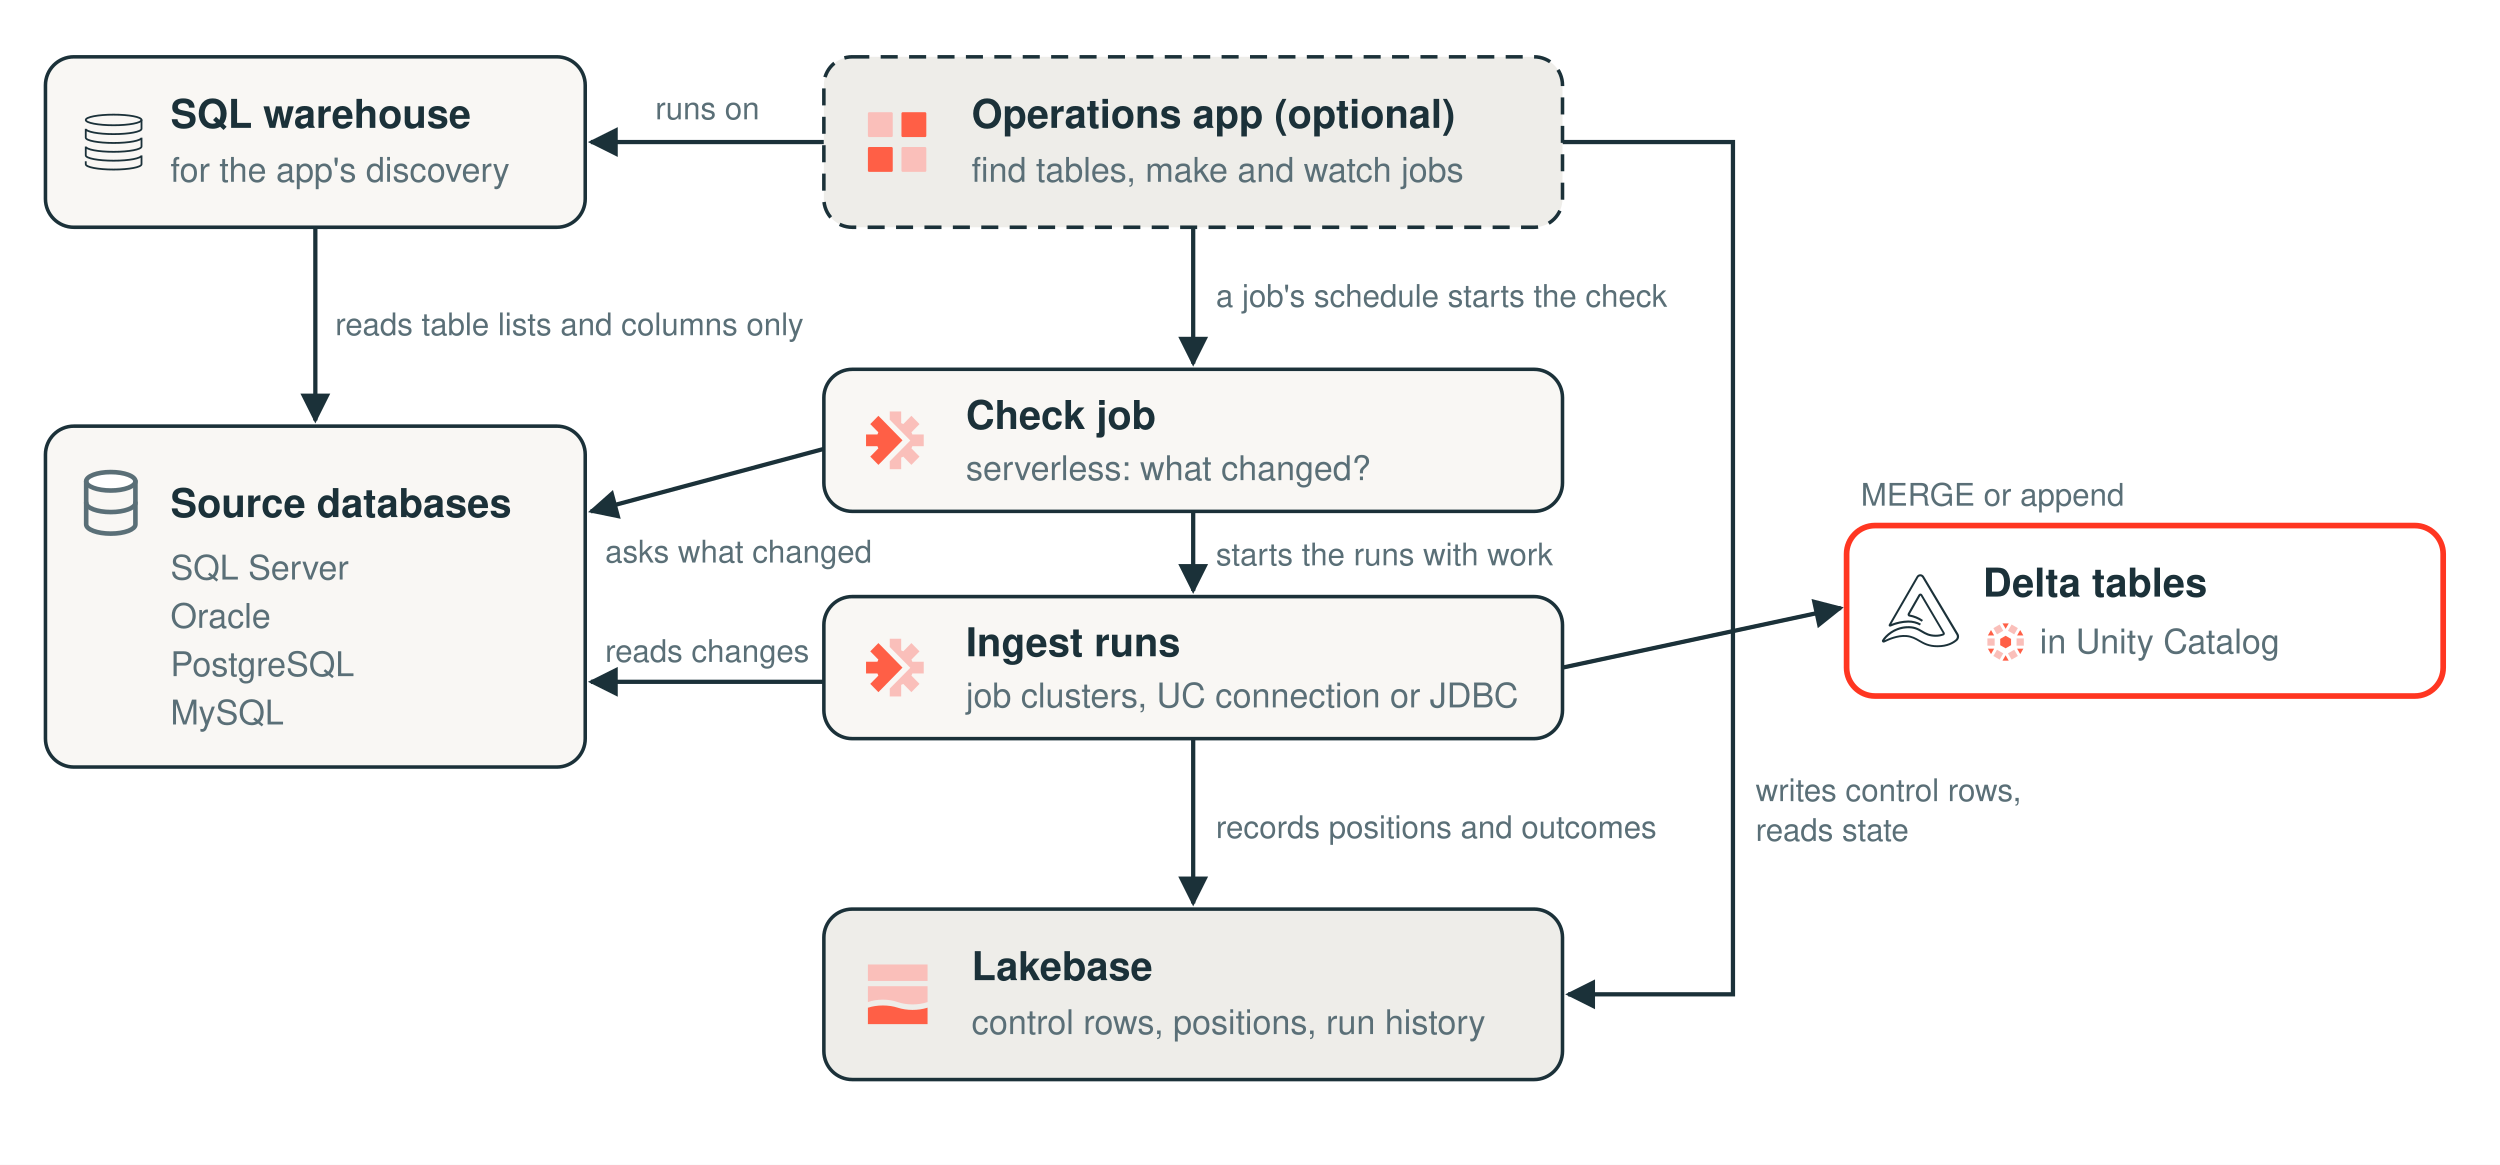
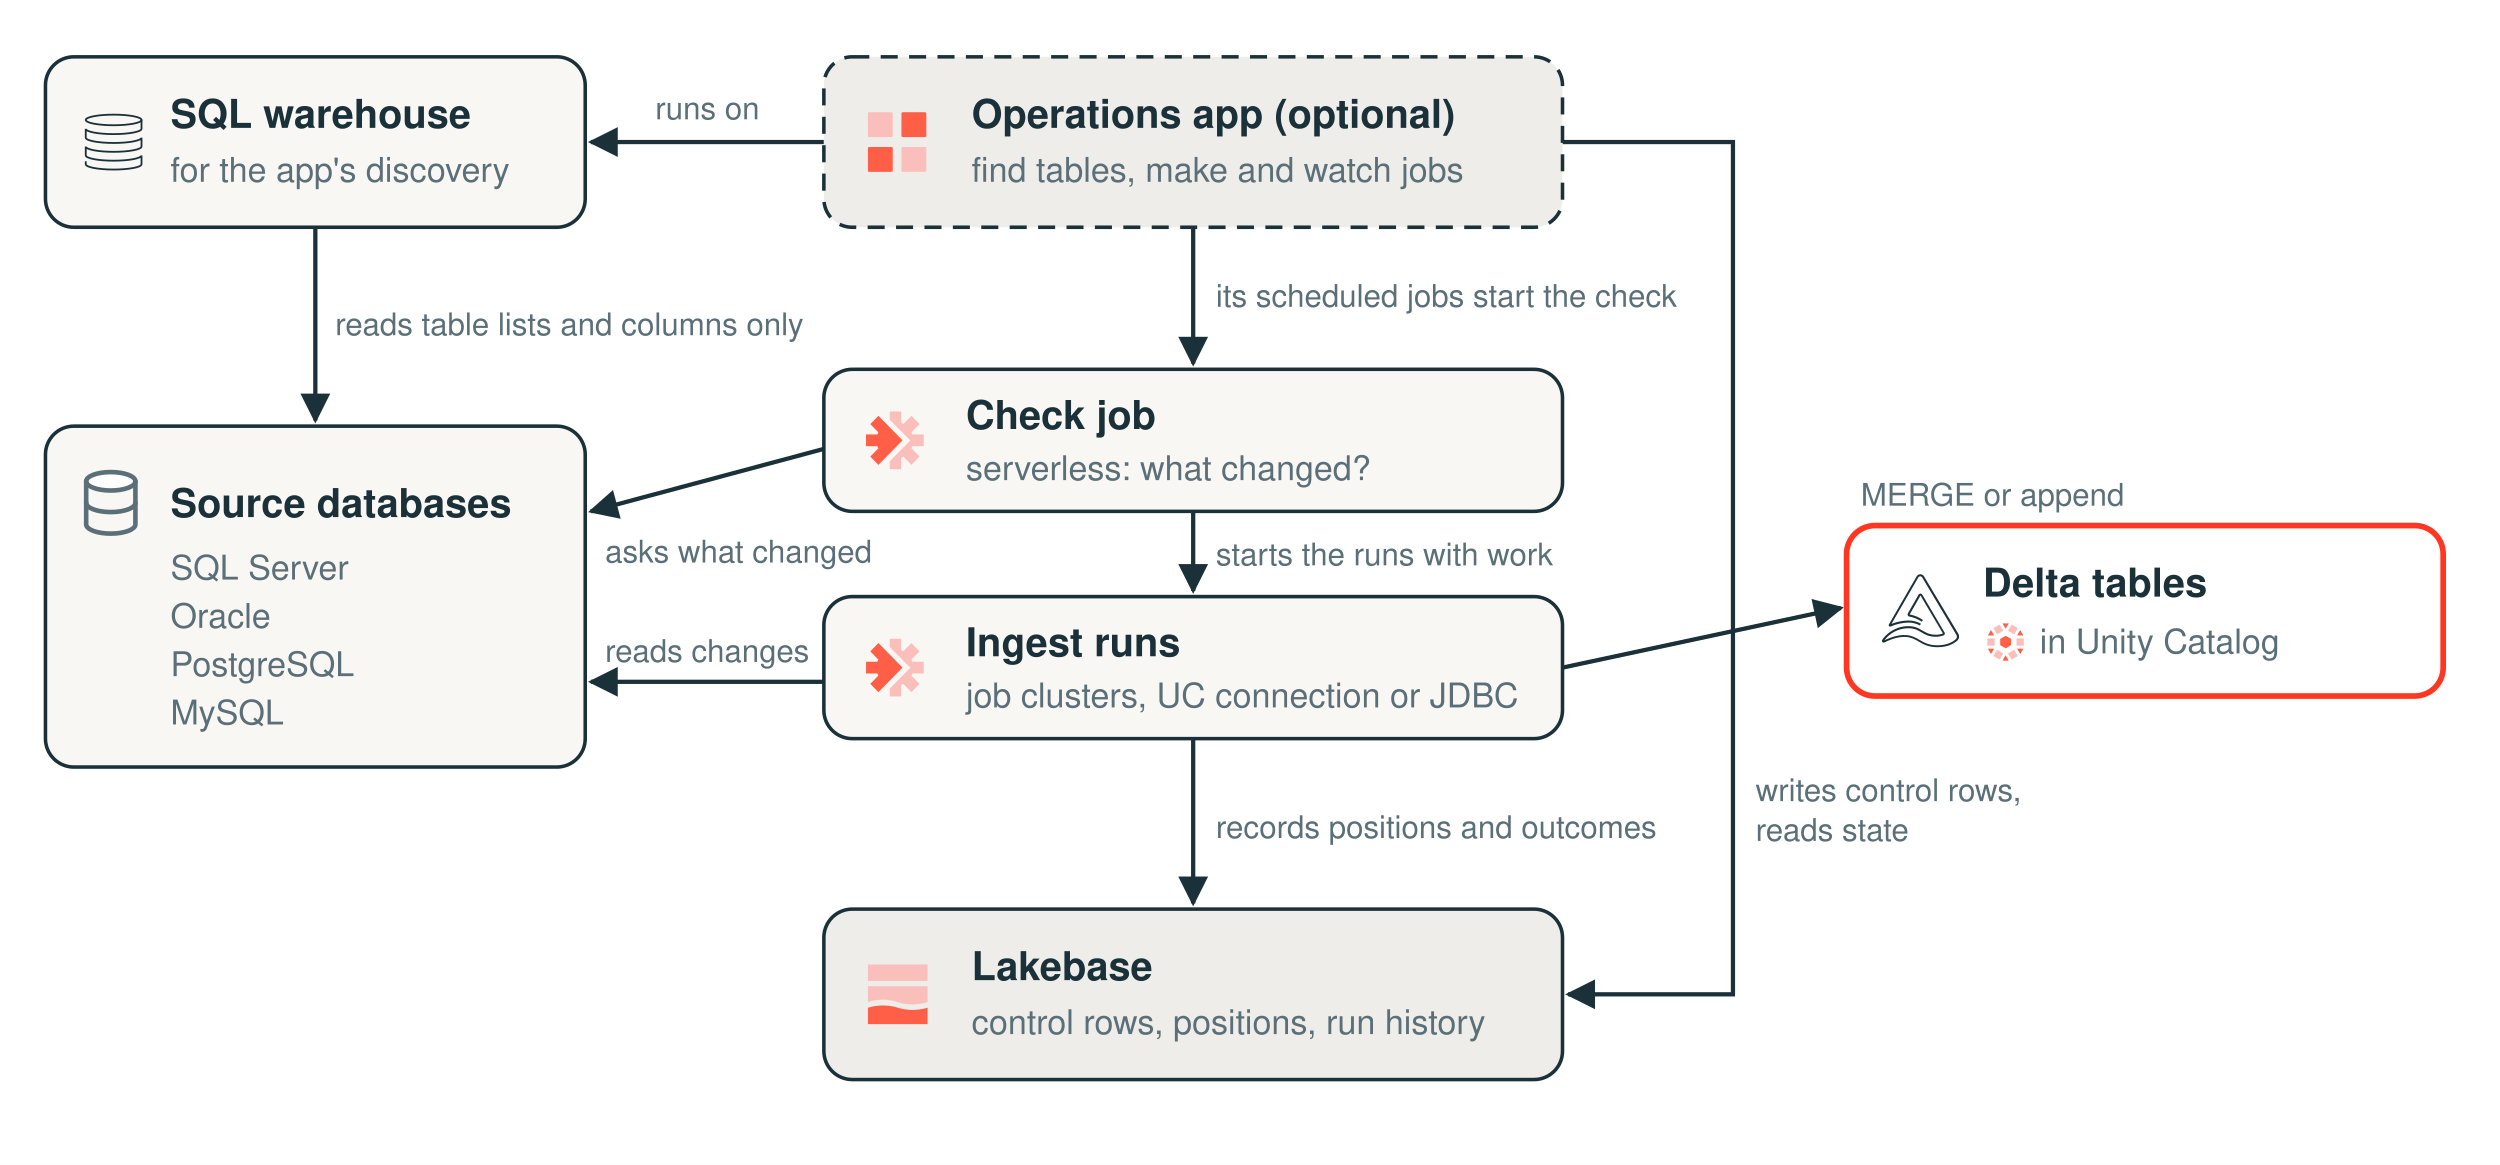
<svg xmlns="http://www.w3.org/2000/svg" width="880" height="410" viewBox="0 0 880 410" font-family="'DM Sans', Helvetica, Arial, sans-serif">
  <defs>
    <marker id="hif-arrow" viewBox="0 0 10 10" refX="9" refY="5" markerWidth="7" markerHeight="7" orient="auto-start-reverse">
      <path d="M0 0 L10 5 L0 10 z" fill="#1B3139" />
    </marker>
  </defs>
  <rect x="0" y="0" width="880" height="410" fill="#FFFFFF" />
  <g stroke="#1B3139" stroke-width="1.5" fill="none" marker-end="url(#hif-arrow)">
    <path d="M290 50 L208 50" />
    <path d="M111 80 L111 148" />
    <path d="M420 80 L420 128" />
    <path d="M290 158 L208 180" />
    <path d="M420 180 L420 208" />
    <path d="M290 240 L208 240" />
    <path d="M550 235 L648 214" />
    <path d="M420 260 L420 318" />
    <path d="M550 50 L610 50 L610 350 L552 350" />
  </g>
  <rect x="290" y="20" width="260" height="60" rx="10" fill="#EEEDE9" stroke="#1B3139" stroke-width="1.25" stroke-dasharray="6 4" />
  <rect x="16" y="20" width="190" height="60" rx="10" fill="#F9F7F4" stroke="#1B3139" stroke-width="1.25" />
  <rect x="16" y="150" width="190" height="120" rx="10" fill="#F9F7F4" stroke="#1B3139" stroke-width="1.25" />
  <rect x="290" y="130" width="260" height="50" rx="10" fill="#F9F7F4" stroke="#1B3139" stroke-width="1.25" />
  <rect x="290" y="210" width="260" height="50" rx="10" fill="#F9F7F4" stroke="#1B3139" stroke-width="1.25" />
  <rect x="290" y="320" width="260" height="60" rx="10" fill="#EEEDE9" stroke="#1B3139" stroke-width="1.25" />
  <rect x="650" y="185" width="210" height="60" rx="10" fill="#FFFFFF" stroke="#FF3621" stroke-width="2" />
  <svg x="302" y="36" width="28" height="28" viewBox="0 0 512 512" fill="none">
    <path d="M64 72C64 67.582 67.582 64 72 64H216C220.418 64 224 67.582 224 72V216C224 220.418 220.418 224 216 224H72C67.582 224 64 220.418 64 216V72Z" fill="#FABFBA" />
    <path d="M280 72C280 67.582 283.582 64 288 64H432C436.418 64 440 67.582 440 72V216C440 220.418 436.418 224 432 224H288C283.582 224 280 220.418 280 216V72Z" fill="#FF5F46" />
    <path d="M64 296C64 291.582 67.582 288 72 288H216C220.418 288 224 291.582 224 296V440C224 444.418 220.418 448 216 448H72C67.582 448 64 444.418 64 440V296Z" fill="#FF5F46" />
    <path d="M280 296C280 291.582 283.582 288 288 288H432C436.418 288 440 291.582 440 296V440C440 444.418 436.418 448 432 448H288C283.582 448 280 444.418 280 440V296Z" fill="#FABFBA" />
  </svg>
  <text x="342" y="45" font-size="14" font-weight="700" fill="#1B3139">Operations app (optional)</text>
  <text x="342" y="64" font-size="12" fill="#5A6F77">find tables, make and watch jobs</text>
  <svg x="24" y="34" width="32" height="32" viewBox="0 0 150 150" fill="none">
    <path d="M75 47.282C100.405 47.282 121 43.367 121 38.538C121 33.709 100.405 29.794 75 29.794C49.595 29.794 29 33.709 29 38.538C29 43.367 49.595 47.282 75 47.282Z" stroke="#1B3139" stroke-width="3" stroke-miterlimit="3" stroke-linecap="square" />
    <path d="M121 39.563V53.159C121 57.987 100.406 61.903 75 61.903C49.594 61.903 29 57.987 29 53.159V67.78C29 72.608 49.594 76.523 75 76.523C100.406 76.523 121 72.608 121 67.78V82.4C121 87.229 100.406 91.144 75 91.144C49.594 91.144 29 87.229 29 82.4V97.021C29 101.849 49.594 105.765 75 105.765C100.406 105.765 121 101.849 121 97.021V111.642C121 116.47 100.406 120.386 75 120.386C49.594 120.386 29 116.47 29 111.642V108.207" stroke="#1B3139" stroke-width="3" stroke-miterlimit="3" stroke-linecap="square" />
  </svg>
  <text x="60" y="45" font-size="14" font-weight="700" fill="#1B3139">SQL warehouse</text>
  <text x="60" y="64" font-size="12" fill="#5A6F77">for the app's discovery</text>
  <svg x="26" y="164" width="26" height="26" viewBox="0 0 24 24" fill="none" stroke="#5A6F77" stroke-width="1.5" stroke-linecap="round">
    <ellipse cx="12" cy="5" rx="8" ry="3" fill="#FFFFFF" />
    <path d="M4 5v14c0 1.66 3.58 3 8 3s8-1.34 8-3V5" />
    <path d="M4 12c0 1.66 3.58 3 8 3s8-1.34 8-3" />
  </svg>
  <text x="60" y="182" font-size="14" font-weight="700" fill="#1B3139">Source databases</text>
  <text x="60" y="204" font-size="12" fill="#5A6F77">SQL Server</text>
  <text x="60" y="221" font-size="12" fill="#5A6F77">Oracle</text>
  <text x="60" y="238" font-size="12" fill="#5A6F77">PostgreSQL</text>
  <text x="60" y="255" font-size="12" fill="#5A6F77">MySQL</text>
  <svg x="302" y="142" width="26" height="26" viewBox="0 0 512 512" fill="none">
    <path d="M220.408 401.342L362.785 257.242L220.408 113.143L220.408 56L299.582 56L299.582 136.544L314.387 142.792L370.291 85.838L426.713 143.32L370.807 200.274L376.941 215.356H456.002V296.644H376.941L370.807 311.726L426.713 368.68L370.291 426.162L314.385 369.208L299.582 375.456L299.582 456H220.408L220.408 401.342Z" fill="#FABFBA" />
    <path d="M156.584 100.984V100.722L308.78 256.001L156.584 411.281V411.004L141.711 426.159L85.29 368.676L141.196 311.722L135.061 296.641H56V215.352H135.061L141.196 200.271L85.29 143.317L141.711 85.835L156.584 100.984Z" fill="#FF5F46" />
  </svg>
  <text x="340" y="151" font-size="14" font-weight="700" fill="#1B3139">Check job</text>
  <text x="340" y="169" font-size="12" fill="#5A6F77">serverless: what changed?</text>
  <svg x="302" y="222" width="26" height="26" viewBox="0 0 512 512" fill="none">
    <path d="M220.408 401.342L362.785 257.242L220.408 113.143L220.408 56L299.582 56L299.582 136.544L314.387 142.792L370.291 85.838L426.713 143.32L370.807 200.274L376.941 215.356H456.002V296.644H376.941L370.807 311.726L426.713 368.68L370.291 426.162L314.385 369.208L299.582 375.456L299.582 456H220.408L220.408 401.342Z" fill="#FABFBA" />
    <path d="M156.584 100.984V100.722L308.78 256.001L156.584 411.281V411.004L141.711 426.159L85.29 368.676L141.196 311.722L135.061 296.641H56V215.352H135.061L141.196 200.271L85.29 143.317L141.711 85.835L156.584 100.984Z" fill="#FF5F46" />
  </svg>
  <text x="340" y="231" font-size="14" font-weight="700" fill="#1B3139">Ingest runs</text>
  <text x="340" y="249" font-size="12" fill="#5A6F77">job clusters, UC connection or JDBC</text>
  <svg x="658" y="197" width="36" height="36" viewBox="0 0 150 150" fill="none">
    <g clip-path="url(#hif-clip0_1_1990)">
      <path d="M80.2 24.5C79.1 22.6 77 21.4 74.8 21.4C72.6 21.4 70.5 22.6 69.4 24.5L28.6 95.2C28.2 96 28.3 97 28.9 97.6C29.5 98.2 30.4 98.4 31.2 98.1C39.4 94.5 48.2 92.5 57.2 92.3C63.1 92.2 69 93.7 74.2 96.5L75.7 93.9C70.8 91 63.7 89.2 57.1 89.2C48.7 89.4 40.4 91.1 32.5 94.2L71.9 26C72.5 25 73.6 24.4 74.7 24.4C75.9 24.4 76.9 25 77.5 26L127.7 110.2C129 112.3 128.6 115.1 126.7 116.8C122.2 120.8 113.9 125.6 99.9 125.6C87.3 125.6 80.5 121.6 73.9 117.8C68.4 114.6 62.8 111.3 54.2 110.6C41.5 109.6 28.4 115.3 22.2 118.2C29.8 107.9 41.6 101.6 54.3 100.7C65.3 100 70.7 103.2 76.4 106.6C81.8 109.8 87.3 113.1 97.5 113.1C101.4 113.1 105.2 112.4 108.8 111.1C110.3 110.6 111.2 108.9 110.6 107.4C110.5 107.2 110.4 107 110.3 106.8L77.6 51.2C77.1 50.3 76.1 49.7 75 49.7C73.9 49.7 72.9 50.3 72.3 51.2L56.5 78.9C55.7 80.4 56.2 82.2 57.6 83.1C57.9 83.3 58.2 83.4 58.5 83.4C65.1 84.6 71.4 87.2 77 91L78.7 88.5C72.9 84.4 66.2 81.7 59.2 80.4V80.3L75 52.6H75.1L108 108.3C104.7 109.5 101.2 110.1 97.6 110.1C88.2 110.1 83.3 107.1 78 104C72.1 100.5 66.1 96.9 54.2 97.6C36.2 98.7 23.2 110.4 18.8 117.9C18.1 119.1 18.5 120.6 19.7 121.3C20.4 121.7 21.3 121.8 22.1 121.4C27.3 118.9 41.1 112.3 54.1 113.4C62 114 67.1 117 72.6 120.2C79.5 124.2 86.7 128.4 100.1 128.4C115 128.4 124 123.2 128.9 118.9C131.8 116.3 132.5 111.9 130.5 108.6L80.2 24.5Z" fill="#1B3139" />
    </g>
    <defs>
      <clipPath id="hif-clip0_1_1990">
        <rect width="150" height="150" fill="white" />
      </clipPath>
    </defs>
  </svg>
  <text x="698" y="210" font-size="14" font-weight="700" fill="#1B3139">Delta tables</text>
  <svg x="698" y="218" width="16" height="16" viewBox="0 0 512 512" fill="none">
    <path d="M255.38 185.263L194.172 220.632V291.368L255.38 326.737L316.588 291.368V220.632L255.38 185.263Z" fill="#FF5F46" />
    <path d="M384.434 181.579H454.86L419.462 120.421L384.434 181.579Z" fill="#FF5F46" />
    <path d="M384.434 330.79L419.831 391.947L455.229 330.79H384.434Z" fill="#FF5F46" />
    <path d="M219.98 466H290.407L255.009 404.842L219.98 466Z" fill="#FF5F46" />
    <path d="M55.531 330.79L90.929 391.947L126.326 330.79H55.531Z" fill="#FF5F46" />
    <path d="M55.531 181.579H125.958L90.56 120.421L55.531 181.579Z" fill="#FF5F46" />
    <path d="M219.98 46L255.378 107.158L290.776 46H219.98Z" fill="#FF5F46" />
    <path d="M322.487 58.158L281.559 128.895L352.354 169.79L393.282 99.053L322.487 58.158Z" fill="#FABFBA" />
    <path d="M460.392 215.105H378.535V296.895H460.392V215.105Z" fill="#FABFBA" />
    <path d="M352.354 342.579L281.559 383.474L322.487 454.211L393.282 413.316L352.354 342.579Z" fill="#FABFBA" />
    <path d="M158.038 342.579L117.109 413.316L187.905 454.211L228.833 383.474L158.038 342.579Z" fill="#FABFBA" />
    <path d="M131.857 215.105H50V296.895H131.857V215.105Z" fill="#FABFBA" />
    <path d="M187.905 58.158L117.109 99.053L158.038 169.79L228.833 128.895L187.905 58.158Z" fill="#FABFBA" />
  </svg>
  <text x="718" y="230" font-size="12" fill="#5A6F77">in Unity Catalog</text>
  <svg x="302" y="336" width="28" height="28" viewBox="0 0 512 512" fill="none">
    <path d="M448 305.954H447.994C419.48 315.543 386.842 321.022 352 321.022C317.158 321.022 284.484 315.543 256.006 305.954H64V203.887H448V305.954ZM160 290.251C125.156 290.251 92.516 295.961 64 305.953H256C227.52 295.961 194.844 290.251 160 290.251Z" fill="#FABFBA" />
    <path d="M160.451 327.787C195.132 327.787 227.655 332.986 256.001 342.085H256C284.346 351.184 316.868 356.383 351.549 356.383C385.146 356.383 416.684 351.504 444.426 342.927L447.099 342.085H448V447.999H64V342.085H64.902C93.284 332.986 125.771 327.787 160.451 327.787Z" fill="#FF5F46" />
    <rect x="64" y="64" width="384" height="105.914" fill="#FABFBA" />
  </svg>
  <text x="342" y="345" font-size="14" font-weight="700" fill="#1B3139">Lakebase</text>
  <text x="342" y="364" font-size="12" fill="#5A6F77">control rows, positions, run history</text>
  <g fill="#5A6F77" font-size="11">
    <text x="249" y="42" text-anchor="middle">runs on</text>
    <text x="118" y="118">reads table lists and columns only</text>
-     <text x="428" y="108">a job's schedule starts the check</text>
+     <text x="428" y="108">its scheduled jobs start the check</text>
    <text x="213" y="198">asks what changed</text>
    <text x="428" y="199">starts the runs with work</text>
    <text x="213" y="233">reads changes</text>
    <text x="655" y="178">MERGE or append</text>
    <text x="428" y="295">records positions and outcomes</text>
    <text x="618" y="282">writes control rows,</text>
    <text x="618" y="296">reads state</text>
  </g>
</svg>
